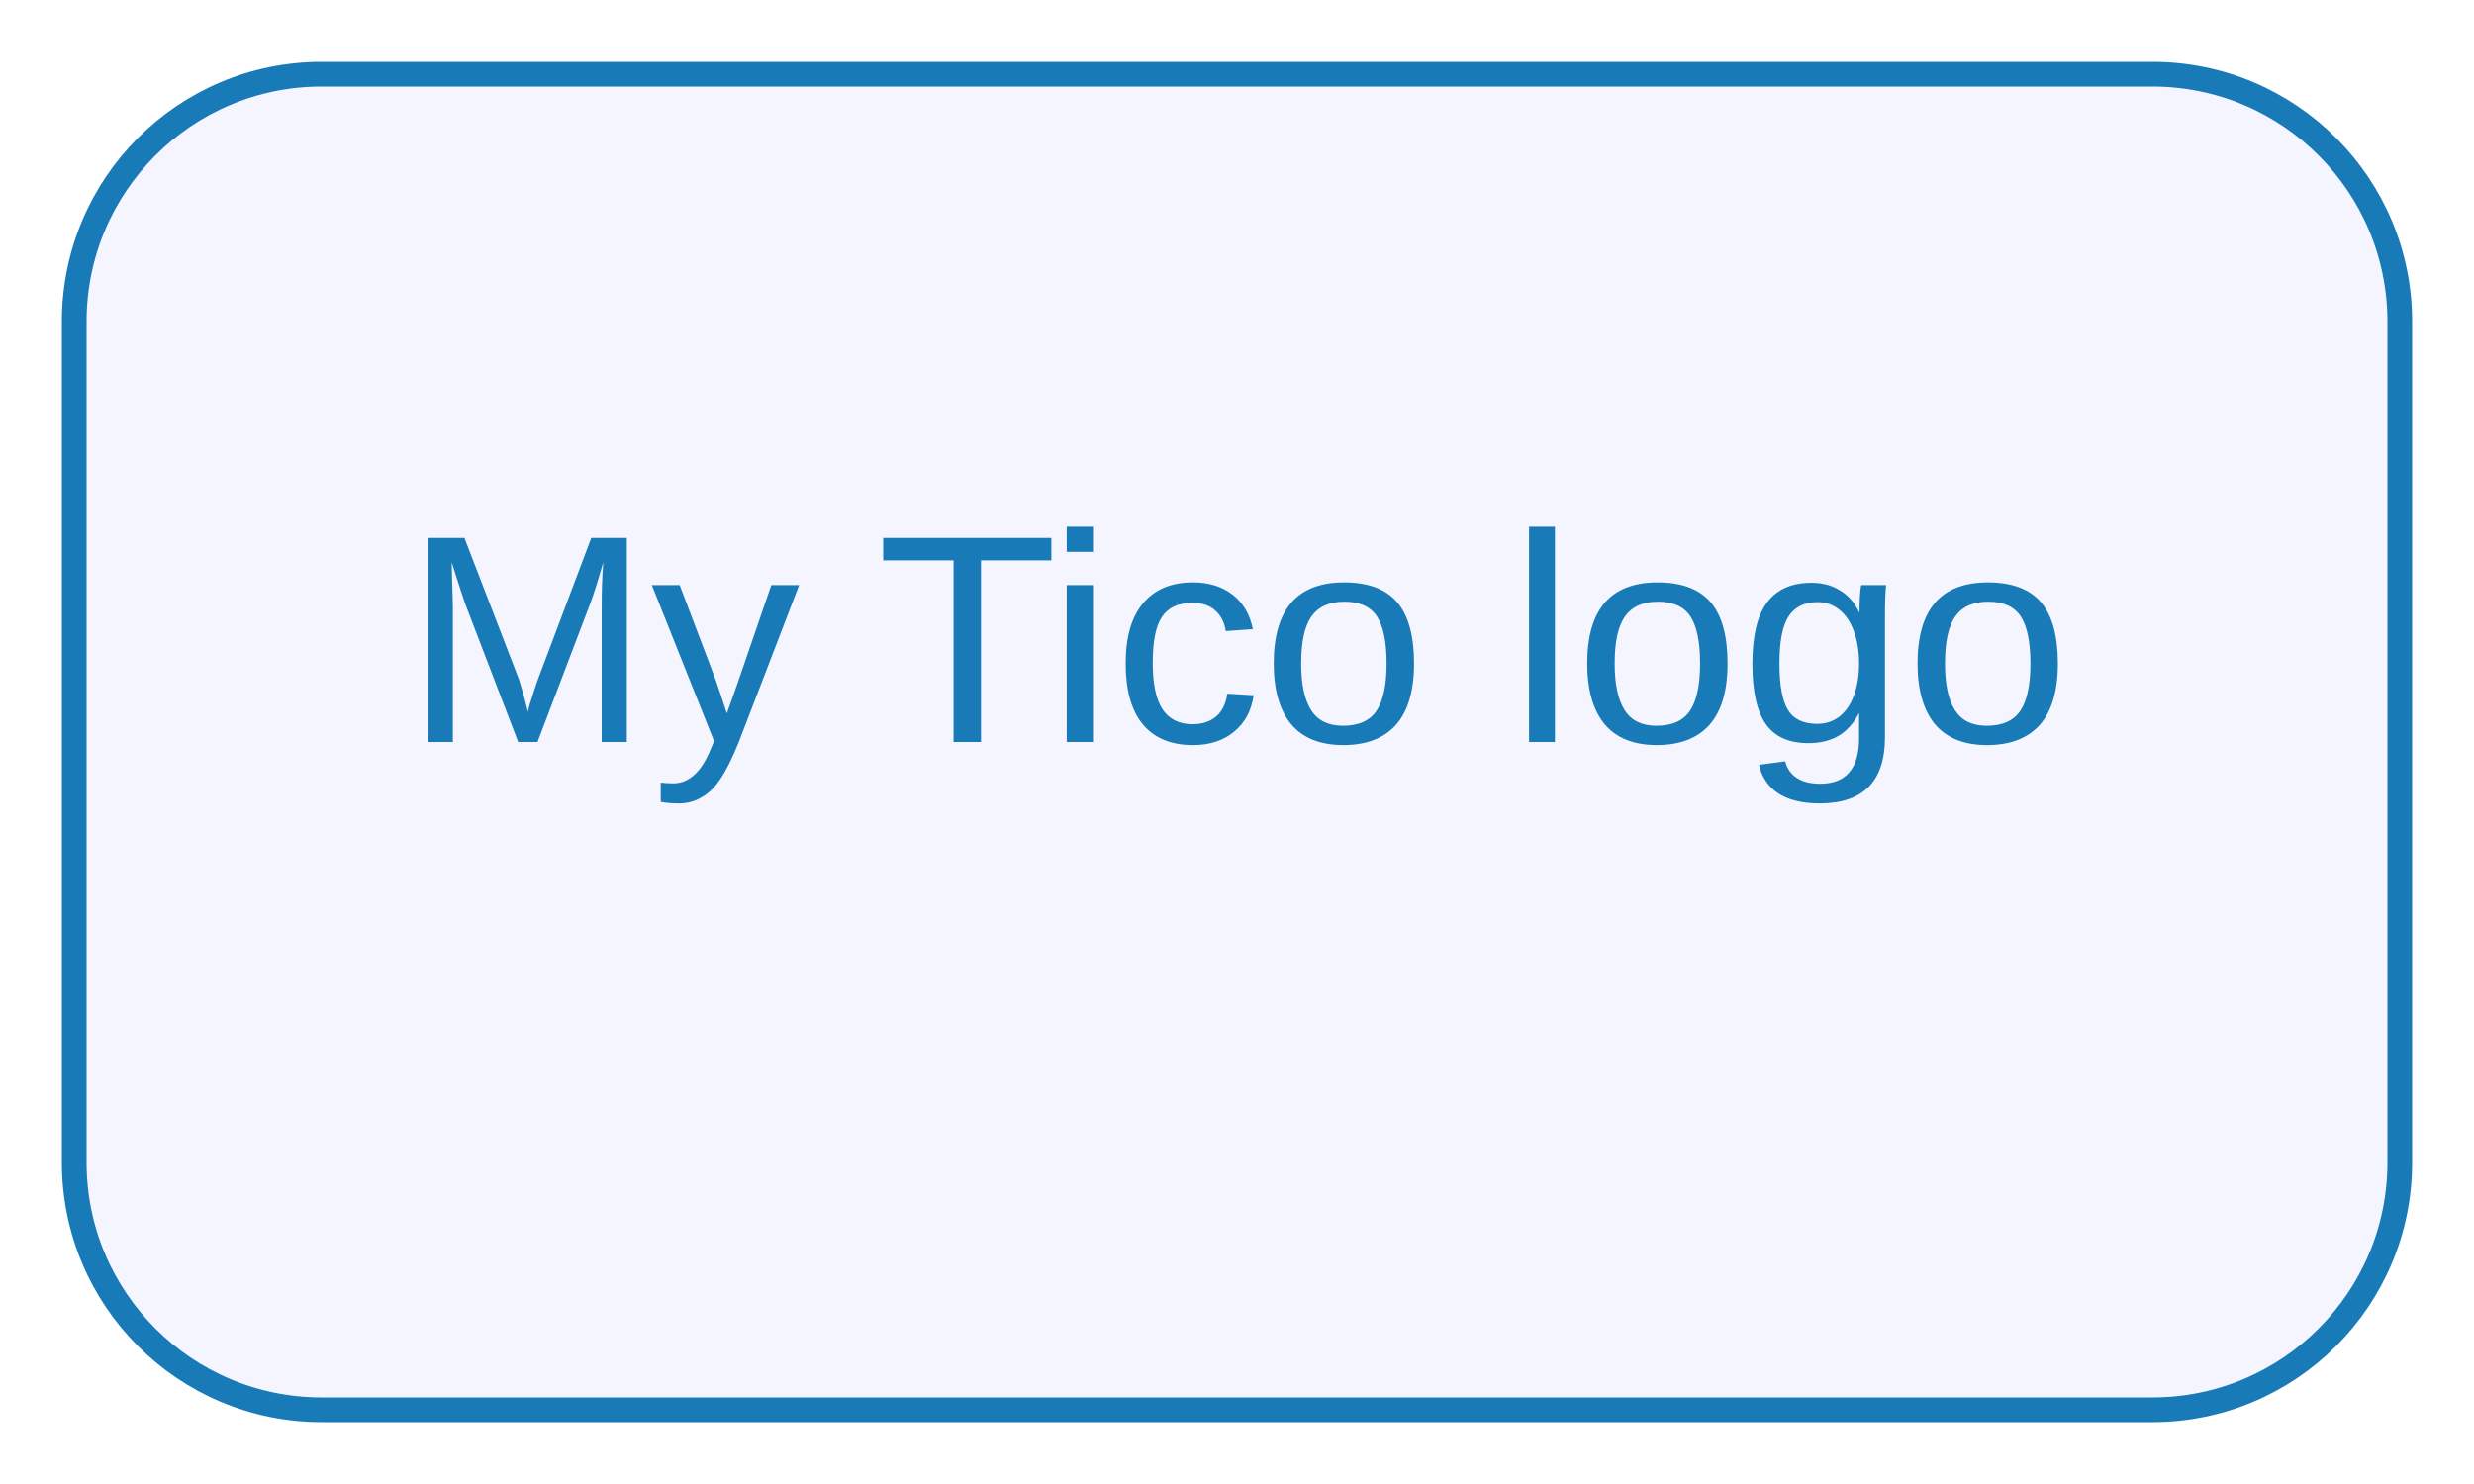
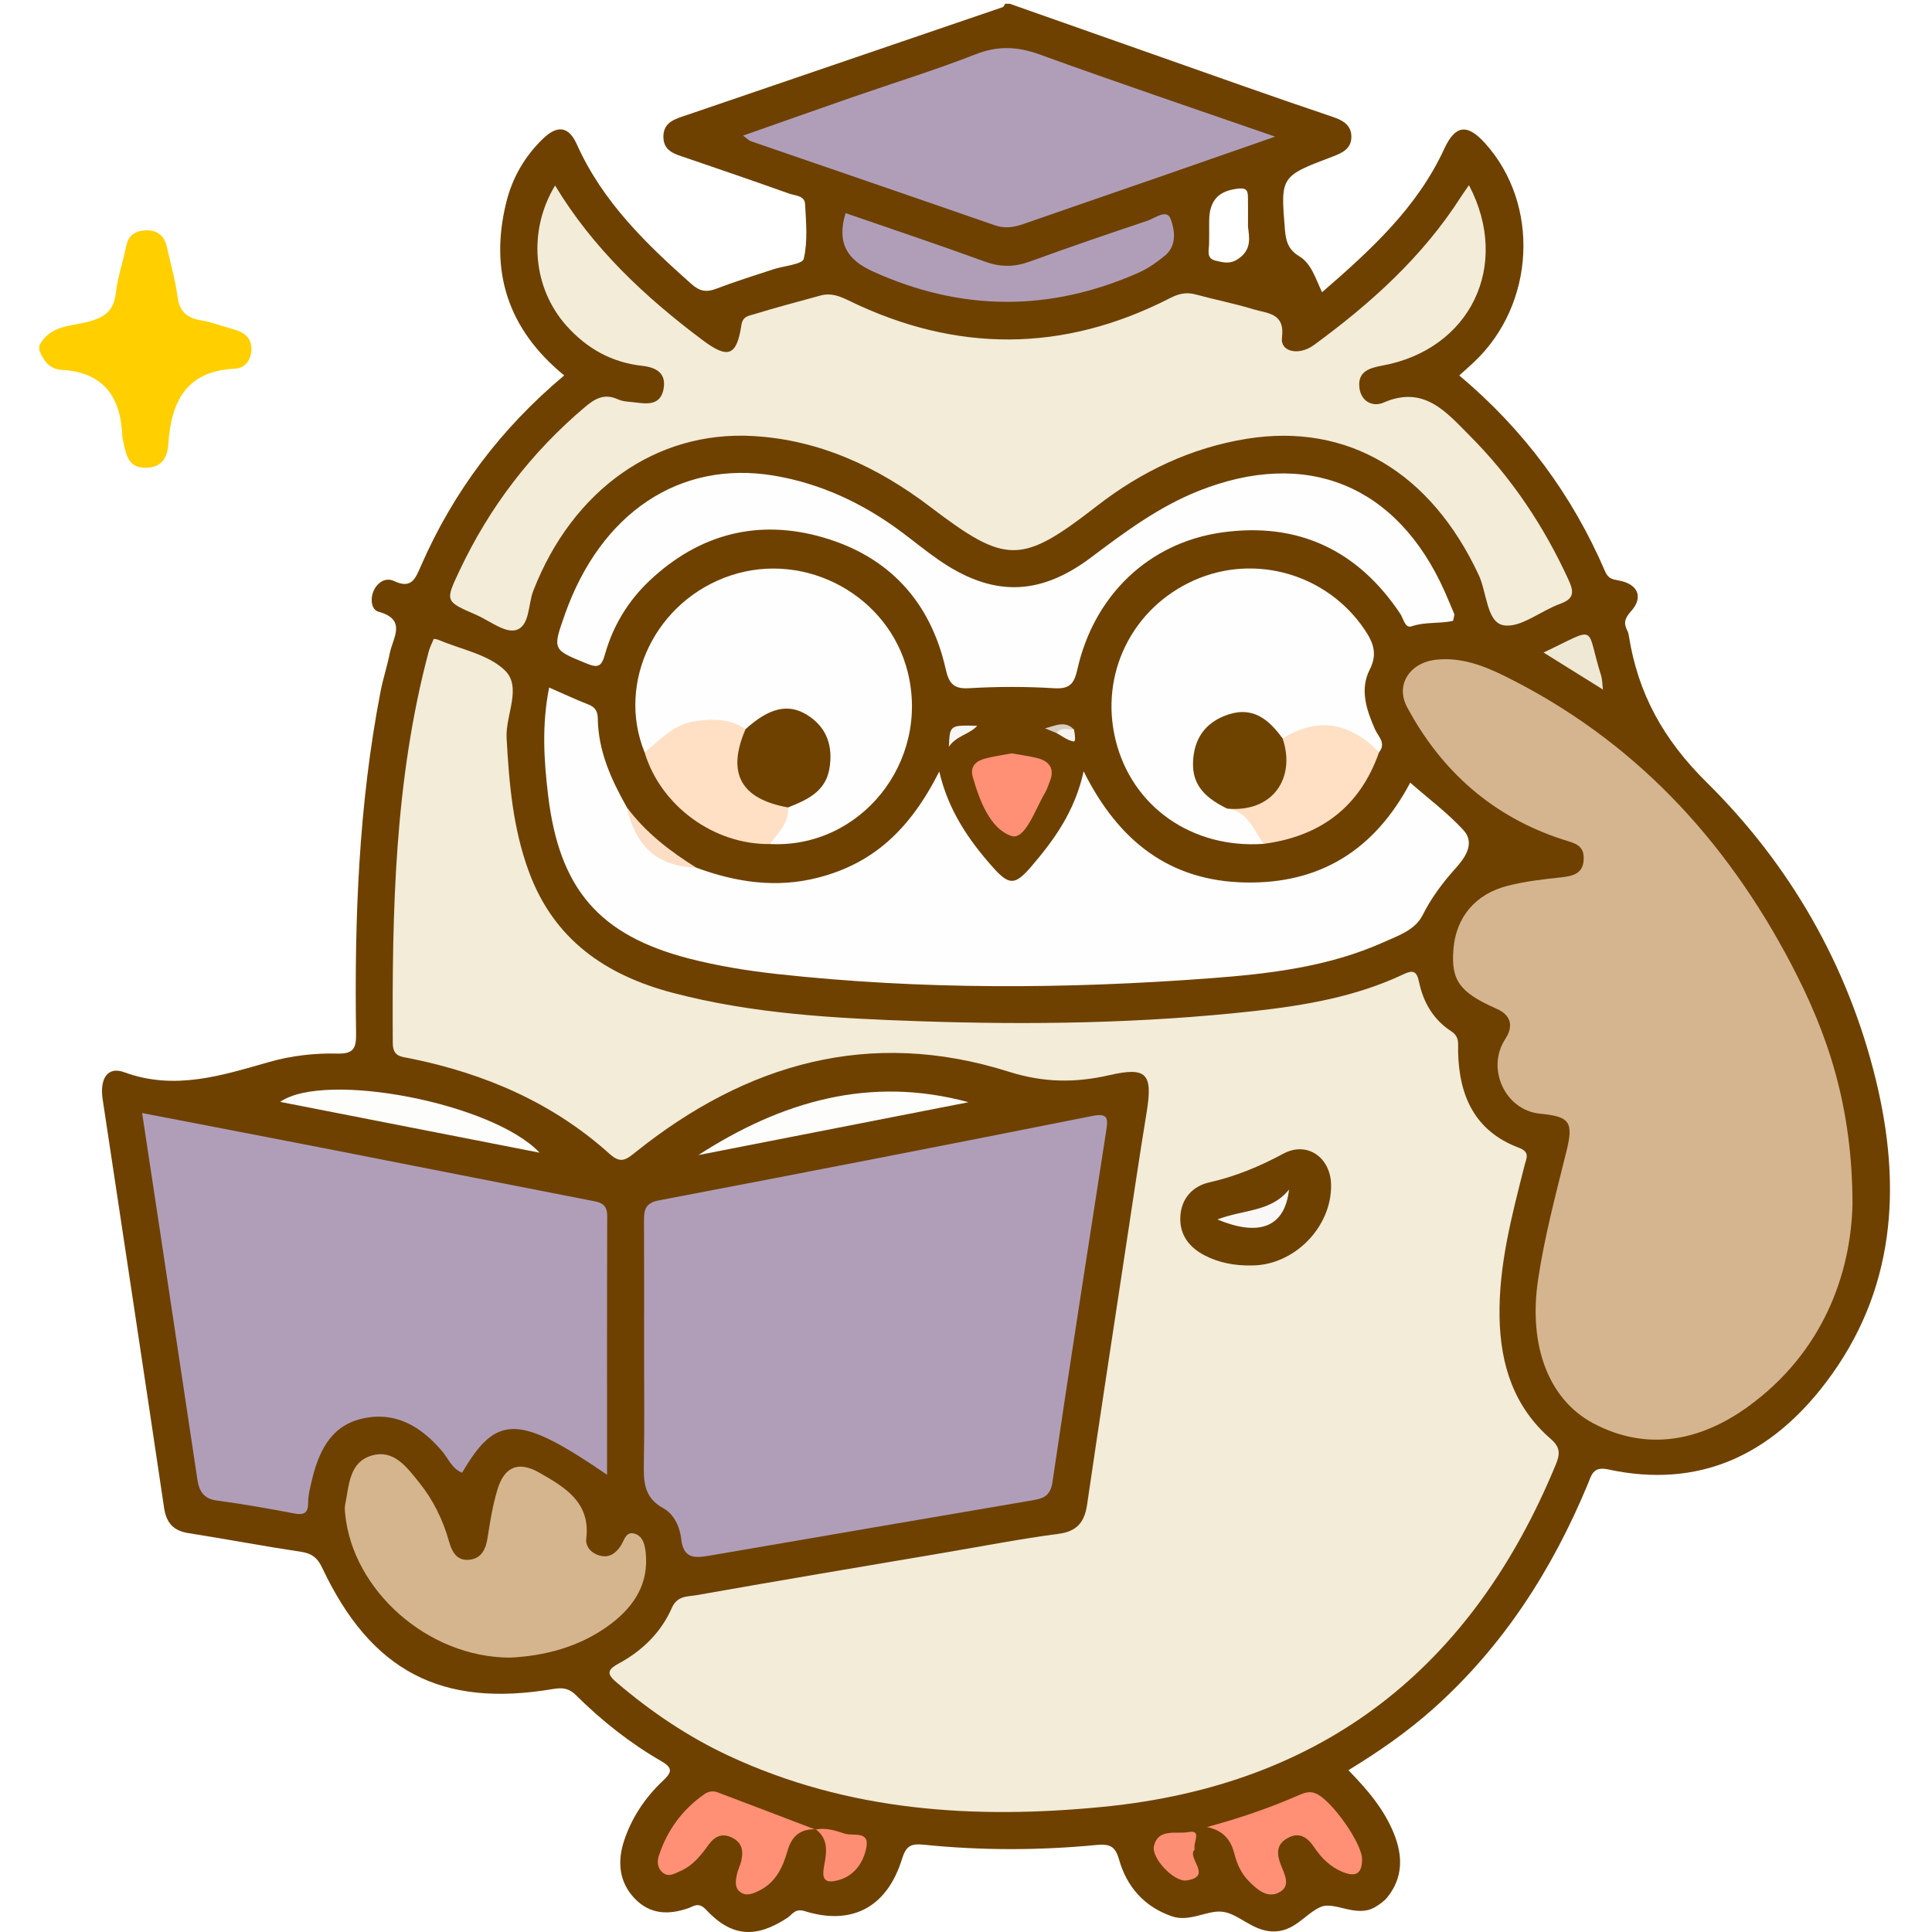
- <svg xmlns="http://www.w3.org/2000/svg" width="100" height="60">
-   <rect x="3" y="3" rx="10" ry="10" width="94" height="54" style="stroke: #187bb8; fill: #f5f5ff;" />
-   <text x="50%" y="50%" text-anchor="middle" alignment-baseline="middle" style="font-family: Arial, 'Helvetica Neue', Helvetica; fill: #187bb8;">My Tico logo</text>
+ <svg xmlns="http://www.w3.org/2000/svg" height="56" width="56" viewBox="0, 0, 401, 418">
+   <path d="M259.221,56.123 C257.502,57.205 256.105,56.754 254.558,56.409 C252.439,55.937 253.057,54.251 253.092,52.821 C253.132,51.173 253.106,49.523 253.11,47.875 C253.12,43.311 255.167,41.208 259.6,40.79 C261.423,40.619 261.482,41.59 261.503,42.8 C261.534,44.613 261.511,46.427 261.511,48.979 C261.724,51.138 262.519,54.047 259.221,56.123 z M397.335,233.56 C391.279,208.77 378.73,187.037 360.763,169.285 C351.347,159.982 345.865,150.023 343.896,137.475 C343.845,137.149 343.764,136.81 343.612,136.521 C342.742,134.868 342.977,133.795 344.395,132.231 C347.119,129.229 345.895,126.339 341.732,125.592 C340.267,125.329 339.427,125.144 338.784,123.649 C331.655,107.07 321.164,92.936 307.217,81.23 C308.446,80.119 309.445,79.248 310.409,78.34 C323.674,65.851 324.756,44.21 312.783,30.967 C308.916,26.689 306.349,27.044 303.954,32.234 C298.071,44.989 288.03,54.127 277.535,63.228 C276.072,60.157 275.217,57.009 272.582,55.431 C270.21,54.009 269.703,52.119 269.504,49.714 C268.554,38.192 268.516,38.159 279.709,33.922 C281.861,33.107 283.856,32.237 283.879,29.635 C283.901,27.046 282.001,26.01 279.8,25.27 C273.504,23.153 267.226,20.983 260.96,18.781 C243.959,12.808 226.968,6.806 209.974,0.816 C209.64,0.816 209.307,0.816 208.974,0.816 C208.794,1.069 208.665,1.473 208.427,1.554 C185.647,9.347 162.856,17.108 140.076,24.899 C137.737,25.7 135.023,26.323 135.026,29.568 C135.029,32.804 137.668,33.375 140.062,34.191 C147.453,36.708 154.837,39.248 162.193,41.869 C163.499,42.334 165.582,42.301 165.682,44.121 C165.9,48.091 166.284,52.213 165.399,55.991 C165.114,57.207 161.058,57.517 158.742,58.286 C154.646,59.644 150.515,60.916 146.49,62.463 C144.358,63.283 142.89,63.036 141.14,61.485 C131.249,52.722 121.851,43.618 116.317,31.256 C114.548,27.305 112.107,26.991 108.959,30.029 C105.038,33.813 102.362,38.449 101.058,43.686 C97.324,58.693 101.401,71.271 113.572,81.227 C99.916,92.664 89.58,106.36 82.551,122.49 C81.365,125.212 80.516,127.499 76.738,125.703 C74.946,124.852 73.124,125.981 72.3,127.92 C71.575,129.627 71.856,131.925 73.395,132.349 C79.615,134.065 76.489,138.004 75.833,141.319 C75.286,144.087 74.384,146.785 73.847,149.554 C69.108,174.013 68.172,198.757 68.539,223.579 C68.584,226.653 68.087,228.036 64.588,227.948 C59.605,227.822 54.581,228.389 49.769,229.757 C39.44,232.695 29.316,236.008 18.348,231.975 C14.788,230.666 13.035,233.341 13.714,237.861 C18.142,267.309 22.63,296.747 26.997,326.203 C27.49,329.528 29.029,331.194 32.318,331.711 C40.37,332.977 48.381,334.509 56.442,335.703 C58.848,336.06 60.128,336.912 61.212,339.211 C71.775,361.592 86.971,369.549 111.235,365.417 C113.326,365.061 114.695,365.347 116.102,366.746 C121.675,372.289 127.816,377.144 134.619,381.064 C137.358,382.643 136.644,383.658 134.874,385.331 C131.07,388.928 128.188,393.249 126.541,398.194 C125.05,402.673 125.368,407.167 128.851,410.786 C132.128,414.19 136.119,414.343 140.403,412.856 C141.59,412.445 142.617,411.426 144.244,413.166 C149.81,419.118 155.03,419.41 161.846,414.943 C162.919,414.239 163.497,412.827 165.598,413.483 C175.795,416.663 183.364,412.68 186.62,402.307 C187.511,399.467 188.419,398.811 191.365,399.112 C203.808,400.386 216.301,400.366 228.749,399.171 C231.637,398.894 232.8,399.478 233.603,402.297 C235.291,408.222 239.038,412.512 245.003,414.593 C248.876,415.944 252.607,413.258 255.913,413.608 C259.4,413.976 262.356,417.693 266.713,417.873 C271.564,418.075 273.794,414.088 277.222,412.588 C280.251,411.261 284.94,415.029 289.016,412.606 C290.003,412.02 291.011,411.313 291.713,410.426 C295.054,406.205 295.024,401.574 293.114,396.782 C291.005,391.491 287.374,387.241 283.241,382.993 C289.945,378.902 296.073,374.626 301.668,369.628 C316.729,356.175 327.314,339.652 335.015,321.137 C335.809,319.229 336.108,317.201 339.392,317.912 C359.219,322.21 374.679,314.712 386.503,299.167 C401.597,279.322 403.011,256.794 397.335,233.56" fill="#6E4100" />
+   <path d="M0,74.807 C2.201,70.341 6.864,70.622 10.674,69.586 C14.109,68.652 16.118,67.267 16.544,63.482 C16.93,60.044 18.119,56.704 18.796,53.289 C19.269,50.899 20.751,49.934 22.971,49.844 C25.481,49.741 27.055,50.956 27.604,53.432 C28.395,56.997 29.425,60.531 29.895,64.138 C30.308,67.313 31.825,68.762 34.878,69.283 C37.317,69.699 39.672,70.598 42.073,71.254 C44.383,71.884 46.007,73.131 45.881,75.746 C45.772,78.028 44.505,79.663 42.225,79.775 C31.766,80.29 28.514,86.928 27.918,96.081 C27.73,98.961 26.544,101.169 23.049,101.204 C19.394,101.241 18.851,98.626 18.256,95.976 C18.11,95.328 17.965,94.668 17.935,94.008 C17.559,85.641 13.665,80.527 4.903,80.026 C2.099,79.866 0.945,78.012 0,75.807 C0,75.473 0,75.14 0,74.807" fill="#FFCF00" />
+   <path d="M85.352,138.219 C85.724,138.293 86.057,138.302 86.342,138.424 C91.23,140.519 97.137,141.567 100.715,145.024 C104.505,148.686 100.836,154.688 101.108,159.676 C101.645,169.5 102.472,179.21 105.923,188.579 C111.332,203.266 122.477,210.957 136.955,214.779 C154.469,219.402 172.414,220.331 190.391,220.946 C214.543,221.773 238.664,221.417 262.706,218.764 C273.809,217.538 284.798,215.661 295.017,210.849 C297.243,209.801 298.009,210.033 298.533,212.523 C299.451,216.886 301.654,220.647 305.47,223.111 C307.31,224.299 306.938,225.837 306.969,227.452 C307.148,237.045 310.539,244.715 320.096,248.313 C322.629,249.267 321.738,250.587 321.339,252.17 C318.608,262.977 315.722,273.747 315.937,285.056 C316.133,295.326 319.067,304.433 327.014,311.323 C329.1,313.132 329.058,314.552 328.108,316.855 C310.006,360.777 277.906,386.218 230.212,390.914 C202.348,393.658 175.023,391.935 149.142,379.867 C140.335,375.761 132.385,370.367 124.991,364.084 C122.913,362.318 122.637,361.39 125.334,359.928 C130.417,357.173 134.526,353.218 136.862,347.864 C138.033,345.178 140.354,345.451 142.266,345.113 C160.282,341.924 178.326,338.899 196.363,335.836 C204.397,334.472 212.406,332.92 220.48,331.861 C224.556,331.326 226.146,329.302 226.702,325.511 C229.381,307.242 232.175,288.989 234.944,270.733 C236.466,260.702 237.951,250.664 239.582,240.65 C240.944,232.291 239.614,230.762 231.502,232.621 C224.12,234.312 217.295,234.255 209.723,231.861 C179.764,222.389 153.016,230.046 129.041,249.253 C126.953,250.926 125.818,251.838 123.397,249.659 C111.081,238.571 96.383,232.269 80.293,229.002 C78.242,228.585 76.499,228.647 76.481,225.687 C76.309,197.194 76.851,168.777 84.246,140.983 C84.499,140.029 84.98,139.135 85.352,138.219" fill="#F2ECD9" />
+   <path d="M392.299,260.505 C391.953,275.623 385.886,292.65 369.647,304.369 C359.55,311.656 347.991,314.174 336.249,307.957 C326.358,302.72 322.199,290.85 324.263,276.933 C325.658,267.531 328.114,258.386 330.386,249.19 C331.981,242.732 331.186,241.585 324.684,240.946 C317.115,240.204 312.989,231.156 317.189,224.779 C318.933,222.129 318.527,219.677 315.343,218.273 C307.315,214.734 305.415,212.151 305.957,205.382 C306.508,198.488 310.66,193.422 317.733,191.631 C321.417,190.698 325.244,190.246 329.035,189.848 C331.762,189.561 334.107,189.098 334.147,185.738 C334.183,182.712 332.046,182.417 329.607,181.627 C314.505,176.736 303.368,166.866 295.935,152.996 C293.316,148.109 296.591,143.339 302.212,142.732 C307.58,142.152 312.438,143.992 317.071,146.282 C344.797,159.987 364.786,181.446 379.021,208.575 C386.84,223.476 392.26,239.073 392.299,260.505" fill="#D5B58F" />
+   <path d="M309.317,40.06 C318.48,57.503 309.566,75.624 290.566,79.098 C287.672,79.627 285.168,80.429 285.627,83.973 C286.011,86.934 288.58,88.096 290.837,87.106 C299.628,83.251 304.471,89.237 309.527,94.307 C318.536,103.341 325.526,113.818 330.85,125.432 C332.031,128.007 332.157,129.528 329.065,130.636 C324.851,132.147 320.422,135.965 316.753,135.27 C313.147,134.587 313.2,128.191 311.43,124.401 C301.092,102.268 283.168,91.43 261.32,94.923 C249.309,96.843 238.492,101.962 228.859,109.445 C212.482,122.169 209.241,122.195 192.801,109.69 C181.442,101.049 168.869,95.177 154.483,94.342 C133.37,93.116 115.334,106.089 106.885,127.804 C105.726,130.785 106.156,135.511 103.09,136.328 C100.687,136.968 97.379,134.26 94.488,133.006 C87.754,130.085 87.794,130.094 90.924,123.454 C97.41,109.693 106.425,97.904 118.052,88.071 C120.277,86.19 122.296,85.069 125.213,86.405 C126.379,86.939 127.81,86.914 129.128,87.091 C131.719,87.439 134.384,87.602 135.047,84.249 C135.74,80.736 133.489,79.486 130.469,79.154 C123.867,78.428 118.498,75.428 114.094,70.515 C106.764,62.338 105.638,49.993 111.596,40.137 C119.802,53.733 131.053,64.26 143.522,73.596 C149.025,77.716 150.888,77.041 151.908,70.314 C152.203,68.373 153.58,68.319 154.626,67.995 C159.389,66.52 164.219,65.266 169.027,63.938 C171.25,63.325 173.109,64.037 175.163,65.039 C198.373,76.356 221.585,76.311 244.613,64.516 C246.562,63.517 248.172,63.158 250.215,63.713 C254.383,64.845 258.639,65.676 262.765,66.936 C265.728,67.841 269.569,67.675 268.86,73.083 C268.465,76.103 272.495,77.052 275.784,74.646 C288.085,65.645 299.303,55.542 307.602,42.559 C308.038,41.877 308.517,41.223 309.317,40.06" fill="#F2ECD9" />
+   <path d="M130.852,292.225 C130.853,282.906 130.882,273.586 130.833,264.267 C130.821,261.926 130.986,260.295 134.002,259.72 C165.319,253.747 196.616,247.67 227.881,241.434 C231.161,240.78 231.242,242.003 230.876,244.375 C226.948,269.815 222.939,295.243 219.199,320.71 C218.719,323.977 216.812,324.268 214.536,324.658 C191.295,328.645 168.047,332.583 144.812,336.604 C141.646,337.152 139.355,337.124 138.895,333.02 C138.598,330.373 137.355,327.587 134.986,326.297 C130.644,323.932 130.736,320.247 130.809,316.189 C130.954,308.203 130.852,300.213 130.852,292.225" fill="#B09EB9" />
+   <path d="M122.84,319.07 C103.695,305.968 98.892,305.93 91.48,318.632 C89.33,317.785 88.534,315.629 87.209,314.049 C82.6,308.552 76.934,305.237 69.714,306.96 C62.866,308.593 60.332,314.356 58.886,320.625 C58.551,322.077 58.168,323.568 58.175,325.039 C58.187,327.325 57.34,327.863 55.139,327.442 C49.593,326.381 44.026,325.393 38.43,324.653 C35.509,324.267 34.579,322.59 34.2,320.06 C31.472,301.822 28.718,283.588 25.968,265.354 C24.762,257.361 23.547,249.37 22.25,240.816 C36.425,243.554 50.074,246.163 63.711,248.83 C82.134,252.432 100.546,256.097 118.973,259.679 C121.02,260.077 122.882,260.176 122.872,263.064 C122.808,281.634 122.84,300.205 122.84,319.07" fill="#B09EB9" />
+   <path d="M142.152,187.725 C150.752,190.903 159.496,192.209 168.551,189.868 C180.052,186.895 188.184,179.894 194.716,166.922 C196.647,175.267 201.046,181.724 206.321,187.645 C209.828,191.58 211.11,191.577 214.594,187.514 C219.584,181.695 224.048,175.544 225.951,166.883 C233.486,181.978 244.543,190.617 260.937,190.931 C277.156,191.243 288.91,183.869 296.61,169.329 C300.523,172.759 304.665,175.849 308.109,179.582 C310.829,182.531 308.275,185.799 306.4,187.891 C303.59,191.024 301.194,194.215 299.295,197.993 C297.669,201.228 294.041,202.422 290.876,203.843 C278.985,209.177 266.226,210.68 253.466,211.643 C222.219,214.001 190.955,214.161 159.758,210.751 C153.33,210.049 146.875,209.008 140.619,207.399 C121.127,202.384 112.518,192.303 110.099,172.163 C109.185,164.558 108.68,156.924 110.311,148.754 C113.188,150.011 115.97,151.314 118.823,152.435 C120.297,153.015 120.817,153.919 120.836,155.443 C120.923,162.489 123.741,168.664 127.111,174.649 C129.769,181.718 135.186,185.613 142.152,187.725" fill="#FEFEFE" />
+   <path d="M306.177,132.944 C306.032,133.495 305.992,134.299 305.784,134.344 C302.878,134.984 299.863,134.492 296.922,135.506 C295.481,136.003 295.159,133.848 294.473,132.818 C285.26,118.984 272.275,112.917 255.945,115.187 C239.99,117.405 228.2,128.867 224.612,144.757 C223.928,147.788 223.068,149.118 219.612,148.904 C213.47,148.525 207.272,148.534 201.128,148.9 C197.621,149.108 196.771,147.675 196.081,144.641 C192.773,130.086 183.764,120.377 169.546,116.266 C155.544,112.217 142.838,115.498 132.128,125.543 C127.433,129.947 124.128,135.378 122.396,141.552 C121.648,144.215 120.89,144.569 118.44,143.566 C111.035,140.535 110.997,140.628 113.722,132.917 C121.467,111.005 138.506,99.516 158.882,102.895 C169.029,104.577 178.204,108.893 186.477,115.039 C189.149,117.024 191.722,119.149 194.452,121.049 C206.042,129.115 216.261,129.101 227.532,120.626 C234.86,115.117 242.14,109.686 250.764,106.242 C274.084,96.928 293.754,104.868 304.048,127.936 C304.79,129.599 305.475,131.288 306.177,132.944" fill="#FEFEFE" />
+   <path d="M267.374,29.564 C258.325,32.717 250.229,35.549 242.125,38.359 C232.399,41.731 222.66,45.066 212.94,48.457 C210.863,49.181 208.918,49.505 206.7,48.733 C189.136,42.622 171.537,36.614 153.957,30.553 C153.522,30.403 153.173,30.002 152.265,29.339 C160.367,26.492 168.055,23.763 175.763,21.089 C184.705,17.986 193.767,15.195 202.573,11.749 C207.399,9.86 211.626,10.044 216.424,11.783 C232.956,17.778 249.623,23.404 267.374,29.564" fill="#B09EB9" />
+   <path d="M130.975,162.805 C124.768,147.581 133.41,129.845 149.645,124.487 C165.928,119.114 183.82,128.918 187.906,145.454 C192.712,164.901 177.687,183.614 158.075,182.61 C158.114,179.402 160.823,177.349 161.593,174.456 C162.757,172.961 164.648,172.51 166.052,171.346 C170.076,168.011 170.972,162.473 168.101,158.432 C165.266,154.443 161.151,153.752 156.251,156.458 C155.096,157.096 154.074,157.991 152.727,158.261 C145.702,156.279 139.157,156.562 133.652,162.147 C132.989,162.821 132.041,163.299 130.975,162.805" fill="#FEFEFE" />
+   <path d="M264.894,182.573 C249.376,183.656 236.379,174.526 232.856,160.068 C229.387,145.837 236.405,131.566 249.824,125.565 C263.029,119.66 278.683,124.216 286.772,136.266 C288.605,138.997 289.596,141.448 287.842,144.888 C285.653,149.181 287.143,153.614 288.999,157.809 C289.689,159.369 291.47,160.773 289.868,162.749 C289.396,162.942 288.799,163.075 288.458,162.762 C282.625,157.416 276.082,157.61 269.213,160.233 C268.024,159.961 267.224,159.094 266.325,158.362 C261.31,154.274 257.018,154.426 253.32,158.801 C249.621,163.18 250.212,168.402 254.847,172.349 C255.612,173.001 256.47,173.5 257.369,173.94 C261.812,175.133 264.618,177.754 264.894,182.573" fill="#FEFEFE" />
+   <path d="M101.876,358.634 C83.931,358.618 67.798,343.961 66.182,327.578 C66.117,326.919 66.039,326.224 66.172,325.589 C67.043,321.429 66.972,316.332 71.977,314.904 C76.744,313.543 79.54,317.473 82.144,320.693 C85.199,324.472 87.334,328.812 88.646,333.494 C89.293,335.803 90.356,337.688 92.94,337.47 C95.68,337.24 96.626,335.164 97.012,332.594 C97.529,329.156 98.109,325.693 99.096,322.37 C100.587,317.352 103.622,316.002 108.22,318.638 C113.66,321.756 119.3,324.983 118.34,332.903 C118.138,334.56 119.388,336.046 121.211,336.549 C123.303,337.127 124.711,336.092 125.81,334.433 C126.584,333.265 126.879,331.214 128.85,331.837 C130.61,332.392 131.027,334.245 131.202,335.921 C131.898,342.582 128.743,347.475 123.719,351.302 C116.844,356.539 108.806,358.305 101.876,358.634" fill="#D5B58E" />
+   <path d="M174.449,46.112 C184.563,49.609 194.639,52.972 204.614,56.608 C207.954,57.825 210.967,57.802 214.264,56.603 C222.7,53.537 231.191,50.619 239.706,47.777 C241.362,47.224 243.922,45.133 244.77,47.36 C245.655,49.685 246.185,53.09 243.589,55.261 C241.819,56.74 239.845,58.112 237.745,59.039 C218.564,67.501 199.412,67.396 180.29,58.701 C175.041,56.315 172.409,52.786 174.449,46.112" fill="#B09EB9" />
+   <path d="M161.989,174.694 C162.24,178.102 159.826,180.192 158.075,182.609 C145.977,182.784 134.445,174.356 130.975,162.805 C134.297,160.109 137.199,156.712 141.771,156.049 C145.609,155.493 149.404,155.414 152.811,157.747 C152.906,157.883 153.111,158.052 153.081,158.151 C150.536,166.64 154.288,171.729 161.989,174.694" fill="#FFE0C5" />
+   <path d="M269.008,159.777 C276.791,154.944 283.674,156.426 289.868,162.749 C285.715,174.612 277.179,180.954 264.894,182.573 C262.713,179.57 261.505,175.559 257.009,174.949 C257.482,174.179 258.25,173.92 259.07,173.711 C266.527,171.81 268.359,169.511 268.331,162.073 C268.328,161.224 268.361,160.419 269.008,159.777" fill="#FFE0C5" />
+   <path d="M167.974,395.774 C164.693,395.69 162.815,397.18 161.888,400.429 C160.882,403.959 159.341,407.31 155.712,409.074 C154.325,409.748 152.85,410.376 151.532,409.256 C150.402,408.296 150.661,406.809 150.942,405.504 C151.15,404.54 151.64,403.637 151.861,402.674 C152.338,400.588 152.185,398.73 149.933,397.611 C147.701,396.502 146.108,397.334 144.805,399.13 C143.134,401.431 141.4,403.662 138.689,404.818 C137.503,405.324 136.259,406.199 134.957,405.21 C133.736,404.283 133.62,402.809 134.026,401.561 C135.822,396.042 139.088,391.539 143.869,388.195 C144.715,387.603 145.729,387.394 146.72,387.768 C153.795,390.442 160.858,393.145 167.925,395.838 L167.974,395.774" fill="#FF8F75" />
+   <path d="M252.629,395.29 C259.994,393.307 266.249,391.116 272.337,388.468 C273.597,387.92 274.728,387.45 276.121,388.003 C279.498,389.342 286.219,398.772 286.194,402.305 C286.173,405.165 285.038,406.227 282.099,405.058 C279.319,403.951 277.413,402.02 275.806,399.635 C274.361,397.491 272.562,396.229 269.959,397.752 C267.618,399.122 267.716,401.081 268.575,403.362 C269.358,405.441 270.991,408.105 268.119,409.503 C265.578,410.739 263.408,408.747 261.627,406.936 C260.079,405.361 259.158,403.362 258.621,401.272 C257.883,398.397 256.564,396.135 252.629,395.29" fill="#FF8F75" />
+   <path d="M142.591,249.909 C160.592,238.289 179.73,232.674 201.045,238.472 C181.56,242.285 162.076,246.097 142.591,249.909" fill="#FDFDFC" />
+   <path d="M108.24,249.39 C89.328,245.687 70.729,242.045 52.106,238.398 C61.777,231.656 98.123,238.638 108.24,249.39" fill="#FDFDFC" />
+   <path d="M210.353,162.993 C212.323,163.346 214.139,163.563 215.896,164.01 C218.65,164.711 219.751,166.4 218.59,169.198 C218.273,169.963 218.037,170.777 217.618,171.483 C215.483,175.081 213.268,181.862 210.314,180.862 C205.755,179.319 203.427,173.279 201.957,168.068 C201.31,165.774 202.706,164.63 204.654,164.117 C206.566,163.615 208.539,163.342 210.353,162.993" fill="#FF8F75" />
+   <path d="M167.925,395.838 C170.136,395.375 172.224,396.044 174.249,396.714 C176.073,397.318 179.708,395.982 178.929,399.813 C178.164,403.579 175.676,406.544 171.64,407.029 C169.183,407.324 169.536,405.103 169.853,403.421 C170.387,400.586 170.715,397.803 167.975,395.773 C167.974,395.774 167.925,395.838 167.925,395.838" fill="#FD8E73" />
+   <path d="M249.978,400.16 C248.122,401.922 254.064,406.019 248.192,406.848 C245.536,407.223 240.58,402.05 241.164,399.428 C242.047,395.466 246.064,396.867 248.604,396.387 C251.667,395.809 249.582,398.587 249.978,400.16" fill="#FC8E73" />
+   <path d="M325.458,141.179 C337.554,135.448 334.435,135.208 337.932,146.243 C338.164,146.975 338.14,147.789 338.312,149.19 C333.793,146.374 329.792,143.88 325.458,141.179" fill="#EFE8D4" />
+   <path d="M142.152,187.725 C133.75,187.382 129.097,183.336 127.111,174.649 C131.163,180.114 136.439,184.171 142.152,187.725" fill="#FBDEC5" />
+   <path d="M202.938,157.035 C201.173,158.924 198.473,159.138 196.798,161.553 C196.989,156.87 196.989,156.87 202.938,157.035" fill="#F8F6F4" />
+   <path d="M220.066,158.592 C219.235,158.256 218.403,157.921 217.572,157.585 C219.758,157.06 221.929,155.781 223.856,157.835 C222.8,159.124 221.334,158.364 220.066,158.592" fill="#D7CDC0" />
+   <path d="M220.066,158.592 C221.115,157.265 222.54,157.823 223.856,157.835 C224.066,158.757 224.299,160.494 223.795,160.421 C222.491,160.23 221.301,159.254 220.066,158.592" fill="#F5F2F0" />
+   <path d="M262.26,273.789 C258.72,273.849 255.295,273.252 252.146,271.619 C248.817,269.892 246.698,267.198 246.87,263.289 C247.045,259.293 249.566,256.617 253.137,255.815 C258.846,254.532 264.017,252.374 269.169,249.603 C274.318,246.834 279.341,250.429 279.485,256.225 C279.714,265.442 271.493,273.822 262.26,273.789" fill="#6E4100" />
+   <path d="M161.989,174.694 C151.73,172.856 148.697,167.256 152.811,157.747 C157.915,153.129 162.054,152.12 166.166,154.7 C170.493,157.415 171.767,161.575 170.936,166.367 C170.081,171.297 166.071,173.094 161.989,174.694" fill="#6E4100" />
+   <path d="M269.008,159.777 C271.88,168.25 266.94,175.865 257.009,174.949 C251.313,172.195 249.18,169.034 249.684,163.932 C250.158,159.136 252.817,156.024 257.339,154.561 C262.741,152.814 266.115,155.805 269.008,159.777" fill="#6E4300" />
+   <path d="M254.902,263.834 C260.683,261.627 266.464,262.244 270.387,257.368 C269.511,265.361 264.109,267.692 254.902,263.834" fill="#FAF8F7" />
</svg>
